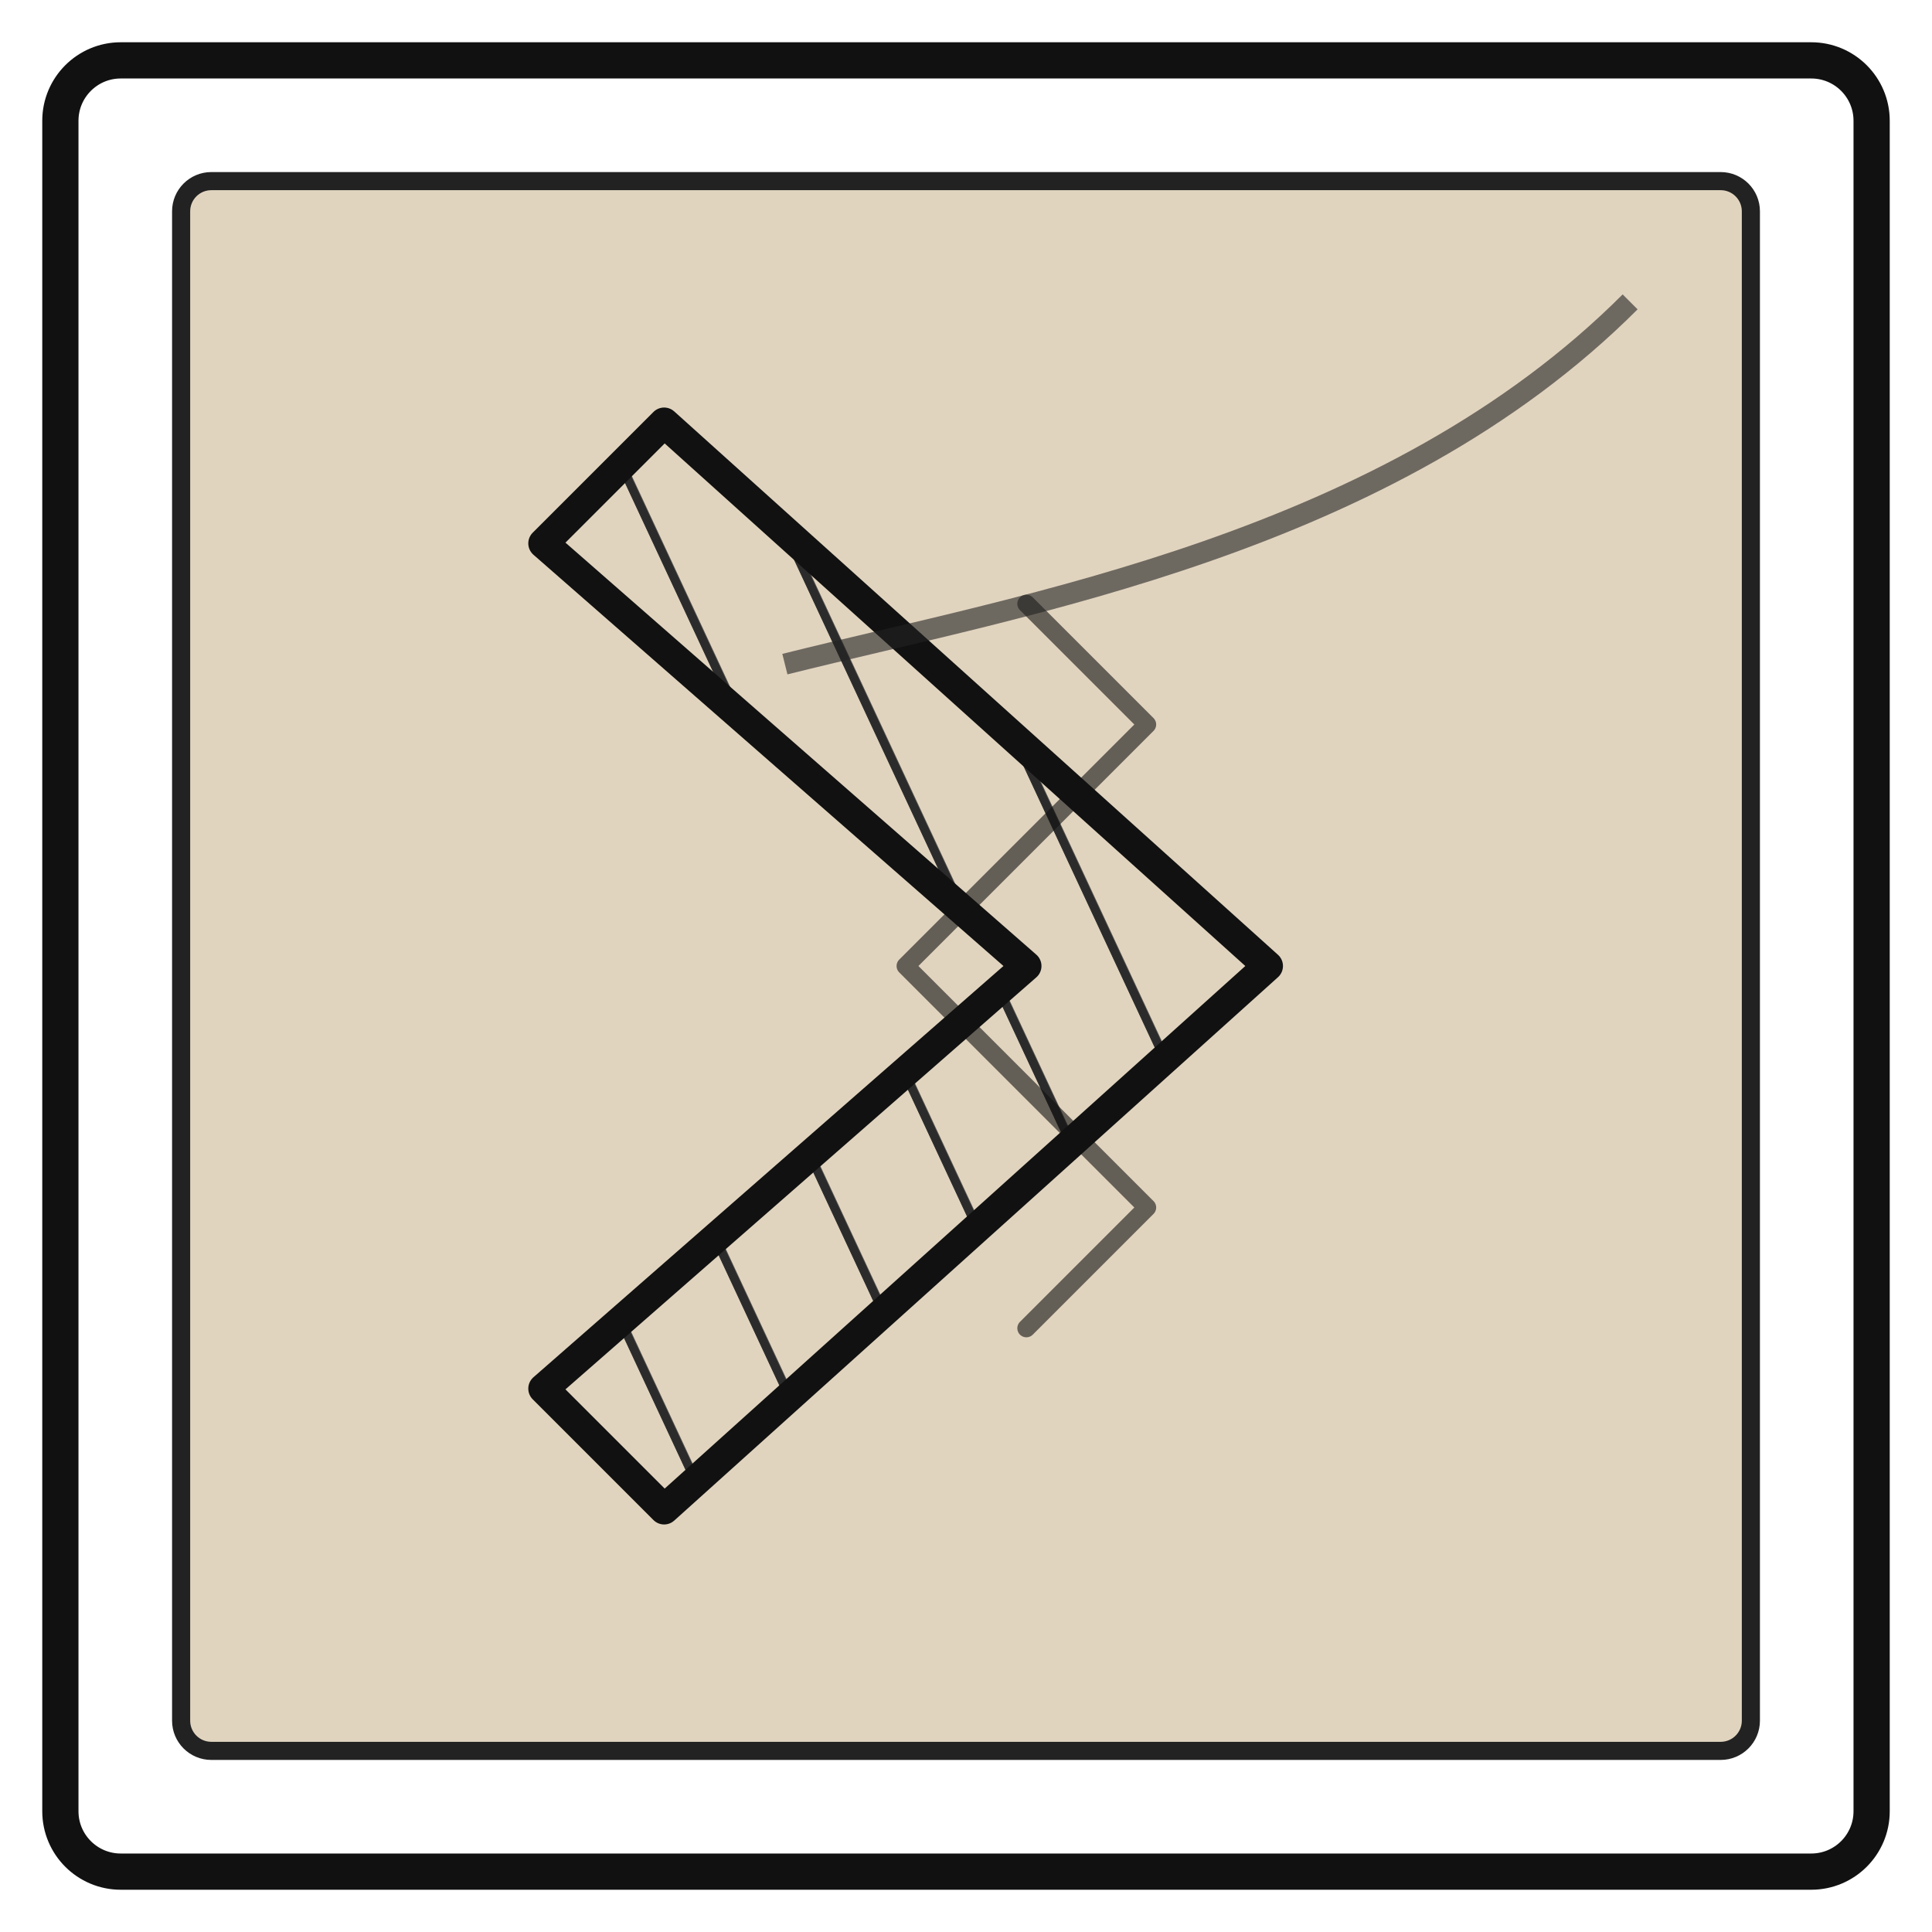
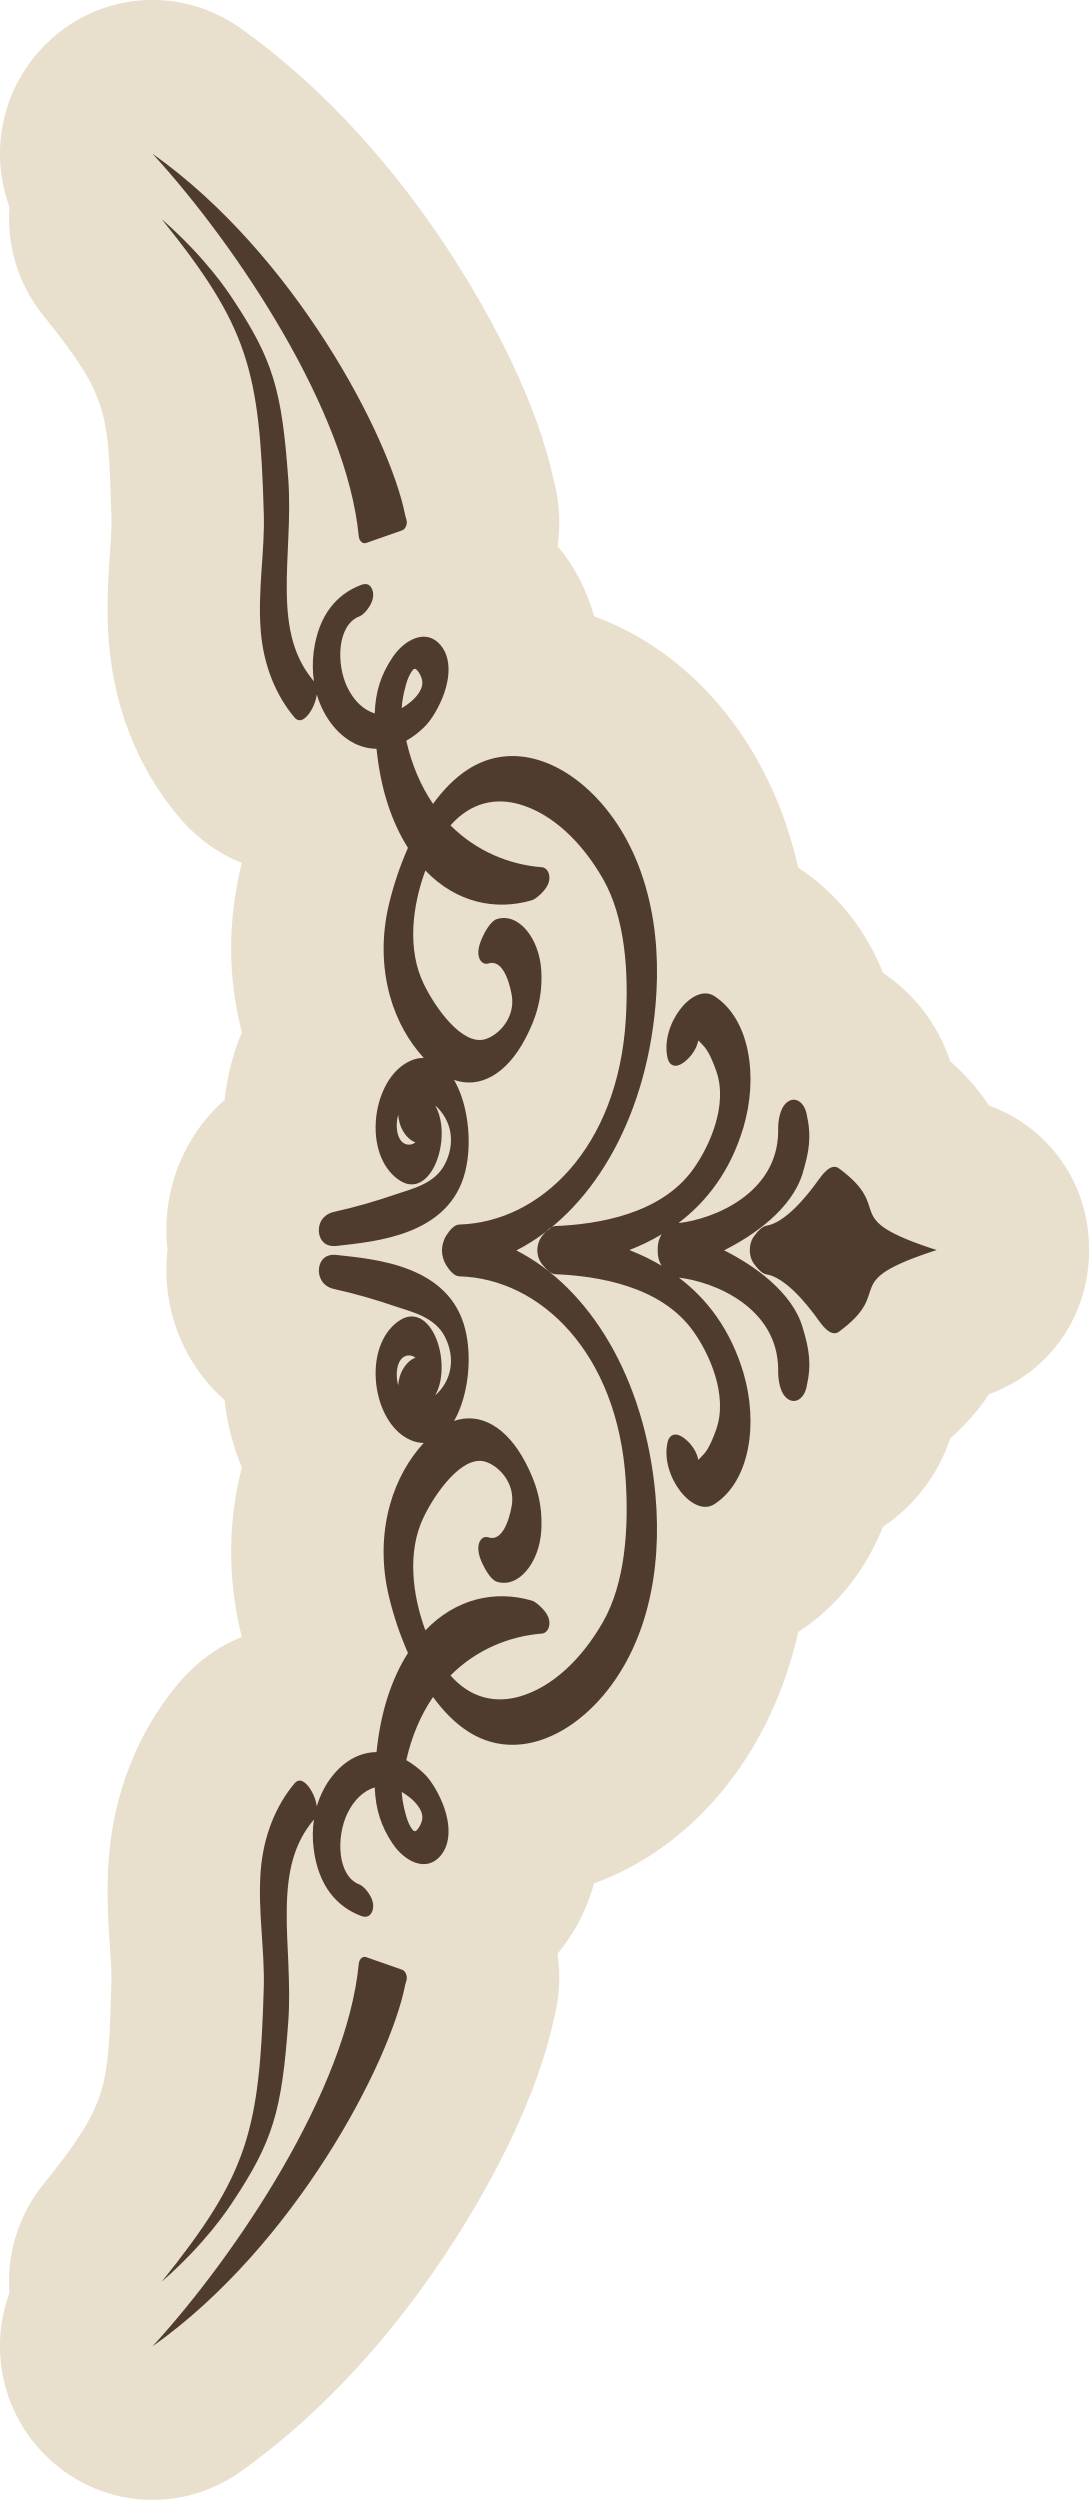
- <svg xmlns="http://www.w3.org/2000/svg" viewBox="0 0 64 64" width="64" height="64" aria-hidden="true" focusable="false">
-   <defs>
-     <pattern id="hatch2" width="4" height="4" patternUnits="userSpaceOnUse" patternTransform="rotate(-25)">
-       <path d="M0 0 L0 4" stroke="#2b2b2b" stroke-width="0.6" />
-     </pattern>
-   </defs>
-   <rect x="2" y="2" width="60" height="60" rx="2" ry="2" fill="none" stroke="#111" stroke-width="1.2" />
-   <rect x="6" y="6" width="52" height="52" rx="1" ry="1" fill="#E1D4BF" stroke="#222" stroke-width="0.6" />
-   <path d="M22 14 L42 32 L22 50 L18 46 L34 32 L18 18 Z" fill="url(#hatch2)" stroke="#111" stroke-width="1" stroke-linejoin="round" />
-   <path d="M34 20 L38 24 L30 32 L38 40 L34 44" fill="none" stroke="#111" stroke-width="0.6" stroke-linecap="round" stroke-linejoin="round" opacity="0.6" />
-   <path d="M54 10 C46 18, 34 20, 26 22" fill="none" stroke="#222" stroke-width="0.7" opacity="0.6" />
+ <svg xmlns="http://www.w3.org/2000/svg" width="44" height="101" viewBox="0 0 44 101" fill="none">
+   <path fill-rule="evenodd" clip-rule="evenodd" d="M22.525 78.936C22.662 79.863 22.597 80.771 22.353 81.671C21.7 84.665 19.979 87.986 18.36 90.513C16.085 94.069 13.161 97.416 9.711 99.859C7.123 101.695 3.615 101.268 1.53 98.871C-0.004 97.104 -0.382 94.707 0.382 92.633C0.267 91.106 0.714 89.536 1.744 88.255C4.397 84.954 4.374 84.373 4.5 80.09C4.515 79.544 4.458 78.959 4.424 78.412C4.348 77.3 4.309 76.212 4.393 75.1C4.588 72.506 5.531 70.001 7.207 68.012C7.958 67.124 8.836 66.504 9.768 66.131C9.756 66.088 9.749 66.046 9.737 66.004C9.203 63.799 9.195 61.487 9.772 59.294C9.413 58.428 9.176 57.501 9.073 56.562C8.92 56.427 8.772 56.281 8.626 56.131C7.344 54.776 6.653 52.918 6.726 51.048C6.733 50.863 6.748 50.679 6.768 50.498C6.745 50.317 6.733 50.132 6.726 49.947C6.653 48.078 7.344 46.219 8.626 44.865C8.768 44.715 8.917 44.572 9.073 44.434C9.176 43.495 9.409 42.568 9.772 41.702C9.195 39.509 9.203 37.196 9.737 34.992C9.749 34.949 9.756 34.907 9.768 34.865C8.836 34.492 7.955 33.872 7.207 32.983C5.531 30.994 4.588 28.489 4.393 25.896C4.309 24.784 4.351 23.691 4.424 22.583C4.462 22.037 4.519 21.452 4.5 20.905C4.374 16.619 4.397 16.038 1.744 12.741C0.714 11.459 0.267 9.89 0.382 8.362C-0.382 6.284 -0 3.891 1.53 2.125C3.615 -0.276 7.123 -0.699 9.711 1.136C13.157 3.579 16.085 6.927 18.36 10.482C19.979 13.014 21.704 16.334 22.353 19.324C22.597 20.224 22.662 21.133 22.525 22.06C23.238 22.914 23.723 23.88 23.998 24.899C25.907 25.588 27.666 26.838 29.067 28.497C30.552 30.255 31.564 32.341 32.132 34.572C32.174 34.73 32.212 34.892 32.247 35.049C33.869 36.115 34.995 37.612 35.675 39.305C36.904 40.128 37.885 41.363 38.392 42.879C39.007 43.426 39.522 44.007 39.954 44.661C42.412 45.561 44 47.831 44 50.494C44 53.157 42.416 55.427 39.954 56.327C39.522 56.981 39.007 57.566 38.392 58.108C37.885 59.624 36.904 60.859 35.675 61.683C34.995 63.376 33.869 64.873 32.247 65.938C32.212 66.1 32.174 66.258 32.132 66.415C31.564 68.643 30.552 70.733 29.067 72.491C27.666 74.149 25.907 75.404 23.998 76.088C23.723 77.108 23.235 78.074 22.525 78.928V78.936Z" fill="#E9DFCD" />
+   <path fill-rule="evenodd" clip-rule="evenodd" d="M17.853 50.502C17.857 50.725 17.918 50.944 18.036 51.129C18.169 51.337 18.353 51.556 18.555 51.564C21.83 51.656 24.96 54.661 25.281 59.829C25.403 61.791 25.25 63.961 24.365 65.519C23.502 67.035 22.307 68.163 20.99 68.54C19.99 68.824 18.998 68.597 18.2 67.689C19.273 66.612 20.624 66.096 21.899 65.996C22.116 65.981 22.265 65.689 22.166 65.377C22.124 65.246 22.048 65.138 21.971 65.05C21.845 64.904 21.639 64.707 21.487 64.665C20.013 64.234 18.425 64.573 17.185 65.866C16.662 64.442 16.436 62.687 17.12 61.283C17.605 60.283 18.669 58.809 19.574 59.044C20.109 59.182 20.834 59.89 20.674 60.833C20.559 61.487 20.265 62.287 19.731 62.11C19.498 62.033 19.299 62.253 19.326 62.618C19.337 62.799 19.406 62.987 19.475 63.138C19.601 63.419 19.838 63.822 20.063 63.899C20.941 64.188 21.796 63.134 21.868 61.822C21.929 60.733 21.654 59.883 21.212 59.051C20.467 57.651 19.406 57.039 18.345 57.405C18.402 57.308 18.452 57.205 18.502 57.097C18.719 56.612 18.857 56.035 18.91 55.458C18.963 54.873 18.933 54.261 18.796 53.707C18.154 51.098 15.143 50.871 13.578 50.698C13.432 50.683 13.276 50.698 13.142 50.787C13.001 50.879 12.894 51.06 12.883 51.298C12.875 51.525 12.963 51.722 13.081 51.852C13.2 51.979 13.352 52.045 13.497 52.076C14.337 52.26 15.184 52.507 16.013 52.791C16.627 52.999 17.559 53.203 17.967 53.992C18.353 54.738 18.292 55.535 17.811 56.135C17.742 56.219 17.666 56.3 17.585 56.37C17.647 56.258 17.7 56.131 17.742 55.992C17.872 55.546 17.868 55.031 17.773 54.573C17.555 53.545 16.902 52.887 16.188 53.318C15.505 53.734 15.108 54.646 15.184 55.742C15.253 56.766 15.719 57.655 16.349 58.051C16.612 58.216 16.872 58.297 17.12 58.293C16.528 58.936 16.036 59.779 15.753 60.798C15.414 62.014 15.421 63.311 15.723 64.542C15.914 65.327 16.173 66.085 16.482 66.781C15.818 67.824 15.406 69.124 15.238 70.552C15.23 70.629 15.219 70.706 15.211 70.783C14.956 70.787 14.7 70.837 14.452 70.941C13.73 71.245 13.089 71.991 12.799 72.976C12.772 72.764 12.692 72.553 12.608 72.399C12.451 72.103 12.15 71.752 11.898 72.049C11.154 72.934 10.642 74.157 10.531 75.585C10.47 76.397 10.512 77.197 10.566 78.005C10.615 78.763 10.677 79.525 10.657 80.29C10.486 86.097 10.035 87.824 6.531 92.183C8.344 90.598 9.237 89.202 9.39 88.975C11.039 86.493 11.386 85.277 11.646 81.679C11.703 80.902 11.68 80.117 11.65 79.34C11.619 78.609 11.573 77.874 11.585 77.143C11.604 75.639 11.86 74.481 12.681 73.511L12.684 73.507C12.627 73.884 12.619 74.284 12.673 74.7C12.867 76.212 13.627 77.039 14.581 77.401C14.738 77.459 14.917 77.47 15.024 77.251C15.12 77.051 15.074 76.816 14.982 76.635C14.879 76.431 14.684 76.197 14.517 76.131C13.627 75.793 13.57 74.219 14.039 73.253C14.31 72.699 14.7 72.345 15.139 72.21C15.173 73.103 15.402 73.796 15.86 74.481C16.337 75.192 17.211 75.666 17.799 74.973C18.227 74.465 18.177 73.699 17.948 73.038C17.776 72.545 17.456 71.964 17.139 71.66C16.91 71.441 16.666 71.256 16.414 71.11C16.635 70.133 17.002 69.278 17.494 68.559C17.914 69.136 18.391 69.621 18.914 69.956C20.735 71.121 22.876 70.267 24.38 68.486C25.185 67.532 25.804 66.327 26.17 64.892C26.533 63.465 26.617 61.933 26.483 60.425C26.063 55.662 23.811 52.022 20.861 50.517C23.815 49.009 26.063 45.369 26.483 40.61C26.617 39.101 26.537 37.57 26.17 36.142C25.804 34.707 25.185 33.499 24.38 32.549C22.876 30.767 20.735 29.913 18.914 31.079C18.387 31.414 17.914 31.902 17.494 32.476C17.002 31.756 16.635 30.902 16.414 29.925C16.669 29.782 16.914 29.594 17.139 29.374C17.456 29.07 17.776 28.493 17.948 27.997C18.177 27.339 18.227 26.57 17.799 26.062C17.211 25.369 16.337 25.842 15.86 26.554C15.398 27.243 15.169 27.932 15.139 28.824C14.7 28.686 14.31 28.332 14.039 27.782C13.566 26.816 13.627 25.242 14.517 24.904C14.681 24.842 14.879 24.603 14.982 24.399C15.074 24.219 15.12 23.988 15.024 23.784C14.921 23.561 14.738 23.572 14.581 23.634C13.627 23.995 12.867 24.826 12.673 26.335C12.619 26.75 12.627 27.151 12.684 27.528L12.681 27.524C11.86 26.554 11.604 25.392 11.585 23.892C11.577 23.16 11.619 22.426 11.65 21.695C11.684 20.917 11.703 20.132 11.646 19.355C11.386 15.758 11.039 14.542 9.39 12.06C9.237 11.829 8.34 10.436 6.531 8.851C10.039 13.21 10.489 14.938 10.657 20.744C10.68 21.506 10.619 22.268 10.566 23.03C10.512 23.838 10.47 24.638 10.531 25.45C10.638 26.877 11.15 28.101 11.898 28.986C12.15 29.282 12.448 28.932 12.608 28.636C12.688 28.482 12.772 28.27 12.799 28.058C13.089 29.044 13.726 29.79 14.452 30.094C14.7 30.198 14.956 30.248 15.211 30.252C15.219 30.329 15.23 30.406 15.238 30.483C15.406 31.91 15.818 33.207 16.482 34.253C16.173 34.95 15.914 35.708 15.723 36.493C15.421 37.724 15.417 39.02 15.753 40.236C16.036 41.252 16.528 42.095 17.12 42.741C16.872 42.737 16.612 42.814 16.349 42.984C15.719 43.38 15.257 44.269 15.184 45.292C15.108 46.389 15.505 47.301 16.188 47.716C16.902 48.147 17.551 47.489 17.773 46.462C17.872 46.004 17.876 45.488 17.742 45.042C17.7 44.9 17.647 44.777 17.585 44.665C17.669 44.734 17.746 44.815 17.811 44.9C18.292 45.5 18.353 46.3 17.967 47.043C17.559 47.832 16.627 48.032 16.013 48.243C15.184 48.528 14.337 48.774 13.497 48.959C13.352 48.99 13.203 49.055 13.081 49.182C12.959 49.309 12.871 49.505 12.883 49.736C12.89 49.975 13.001 50.152 13.142 50.248C13.276 50.336 13.436 50.352 13.578 50.337C15.139 50.16 18.154 49.932 18.796 47.328C18.933 46.773 18.963 46.162 18.91 45.577C18.857 45 18.723 44.423 18.502 43.938C18.452 43.826 18.398 43.726 18.345 43.63C19.406 43.995 20.467 43.384 21.212 41.983C21.654 41.152 21.929 40.298 21.868 39.213C21.792 37.901 20.941 36.847 20.063 37.135C19.838 37.208 19.601 37.612 19.475 37.897C19.41 38.047 19.341 38.236 19.326 38.416C19.299 38.778 19.502 38.997 19.731 38.924C20.265 38.751 20.559 39.548 20.674 40.202C20.834 41.144 20.109 41.852 19.574 41.991C18.673 42.226 17.605 40.752 17.12 39.752C16.436 38.347 16.662 36.593 17.185 35.169C18.425 36.462 20.009 36.804 21.487 36.37C21.639 36.323 21.849 36.131 21.971 35.985C22.044 35.896 22.124 35.788 22.166 35.658C22.265 35.346 22.116 35.054 21.899 35.038C20.62 34.938 19.273 34.419 18.2 33.345C18.998 32.437 19.994 32.206 20.99 32.495C22.303 32.872 23.502 34.003 24.365 35.515C25.254 37.074 25.403 39.244 25.281 41.206C24.96 46.37 21.83 49.374 18.555 49.471C18.353 49.478 18.169 49.698 18.036 49.906C17.918 50.086 17.857 50.309 17.853 50.533V50.502ZM37.839 50.502C33.759 49.182 36.224 48.924 33.892 47.201C33.713 47.07 33.518 47.166 33.362 47.316C33.259 47.412 33.167 47.528 33.079 47.651C32.552 48.393 31.701 49.405 30.957 49.521C30.789 49.548 30.617 49.736 30.495 49.902C30.358 50.063 30.293 50.283 30.293 50.502C30.289 50.721 30.358 50.941 30.495 51.102C30.617 51.268 30.793 51.46 30.957 51.483C31.701 51.599 32.552 52.61 33.079 53.353C33.167 53.476 33.262 53.595 33.362 53.688C33.518 53.834 33.713 53.934 33.892 53.803C36.224 52.083 33.759 51.825 37.839 50.502ZM16.089 45.027C16.093 45.15 16.116 45.273 16.15 45.388C16.23 45.65 16.372 45.865 16.54 46.008C16.616 46.073 16.7 46.123 16.784 46.15C16.719 46.204 16.643 46.235 16.566 46.242C16.074 46.285 15.933 45.581 16.089 45.031V45.027ZM16.23 28.609C16.25 28.205 16.379 27.67 16.494 27.389C16.543 27.274 16.643 27.066 16.734 27.027C16.818 26.993 16.914 27.154 16.959 27.231C17.131 27.539 17.078 27.77 16.895 28.032C16.727 28.27 16.475 28.466 16.23 28.609ZM27.43 49.394C28.552 48.54 29.514 47.308 30.037 45.538C30.636 43.511 30.304 41.171 28.857 40.24C27.999 39.69 26.666 41.391 26.968 42.737C27.033 43.034 27.235 43.099 27.418 43.034C27.544 42.991 27.67 42.895 27.777 42.791C27.953 42.622 28.155 42.349 28.209 42.033C28.239 42.06 28.266 42.087 28.285 42.106C28.334 42.153 28.38 42.203 28.426 42.256C28.438 42.272 28.453 42.287 28.464 42.299C28.468 42.303 28.468 42.303 28.472 42.306C28.67 42.564 28.812 42.918 28.934 43.261C29.426 44.638 28.663 46.319 27.999 47.243C26.697 49.055 24.151 49.463 22.437 49.532C22.265 49.54 22.078 49.721 21.945 49.882C21.788 50.052 21.712 50.279 21.708 50.506C21.708 50.733 21.788 50.96 21.945 51.129C22.078 51.287 22.262 51.471 22.437 51.479C24.147 51.548 26.693 51.953 27.999 53.769C28.659 54.688 29.422 56.37 28.934 57.751C28.812 58.093 28.67 58.451 28.472 58.705C28.468 58.709 28.468 58.709 28.464 58.713C28.453 58.728 28.438 58.744 28.426 58.755C28.38 58.805 28.331 58.855 28.285 58.905C28.266 58.924 28.239 58.947 28.209 58.978C28.155 58.659 27.953 58.386 27.777 58.22C27.67 58.116 27.541 58.024 27.418 57.978C27.235 57.913 27.033 57.978 26.968 58.274C26.666 59.617 27.995 61.322 28.857 60.771C30.304 59.844 30.636 57.501 30.037 55.473C29.514 53.703 28.556 52.472 27.43 51.618C28.85 51.779 31.404 52.818 31.438 55.296C31.423 55.796 31.529 56.358 31.873 56.547C32.167 56.708 32.484 56.485 32.583 56.042C32.8 55.096 32.686 54.496 32.426 53.626C31.999 52.187 30.457 51.117 29.254 50.513C30.457 49.909 31.995 48.84 32.426 47.401C32.686 46.527 32.8 45.927 32.583 44.984C32.484 44.542 32.163 44.319 31.873 44.48C31.529 44.669 31.419 45.234 31.438 45.731C31.404 48.209 28.85 49.248 27.43 49.409V49.394ZM25.426 50.502C25.865 50.333 26.304 50.121 26.731 49.867C26.613 50.056 26.563 50.275 26.571 50.502C26.563 50.729 26.613 50.948 26.731 51.137C26.308 50.883 25.865 50.675 25.426 50.502ZM6.168 6.219C9.566 9.928 14.013 16.6 14.494 21.668C14.513 21.864 14.658 21.983 14.791 21.937L16.25 21.425C16.337 21.394 16.406 21.298 16.429 21.167C16.456 21.037 16.391 20.921 16.368 20.806C15.746 17.647 11.898 10.278 6.172 6.219H6.168ZM16.089 55.977C16.093 55.854 16.116 55.731 16.15 55.615C16.23 55.354 16.372 55.138 16.54 54.996C16.616 54.931 16.7 54.88 16.784 54.854C16.719 54.8 16.643 54.769 16.566 54.761C16.074 54.719 15.933 55.423 16.089 55.973V55.977ZM16.23 72.395C16.25 72.799 16.379 73.334 16.494 73.615C16.543 73.73 16.643 73.938 16.734 73.976C16.818 74.011 16.914 73.85 16.959 73.772C17.131 73.465 17.078 73.234 16.895 72.972C16.727 72.734 16.475 72.537 16.23 72.395ZM6.168 94.785C9.566 91.075 14.013 84.404 14.494 79.336C14.513 79.14 14.658 79.021 14.791 79.067L16.25 79.579C16.337 79.609 16.406 79.706 16.429 79.836C16.456 79.967 16.391 80.083 16.368 80.198C15.746 83.357 11.898 90.725 6.172 94.785H6.168Z" fill="#503C2F" />
</svg>
